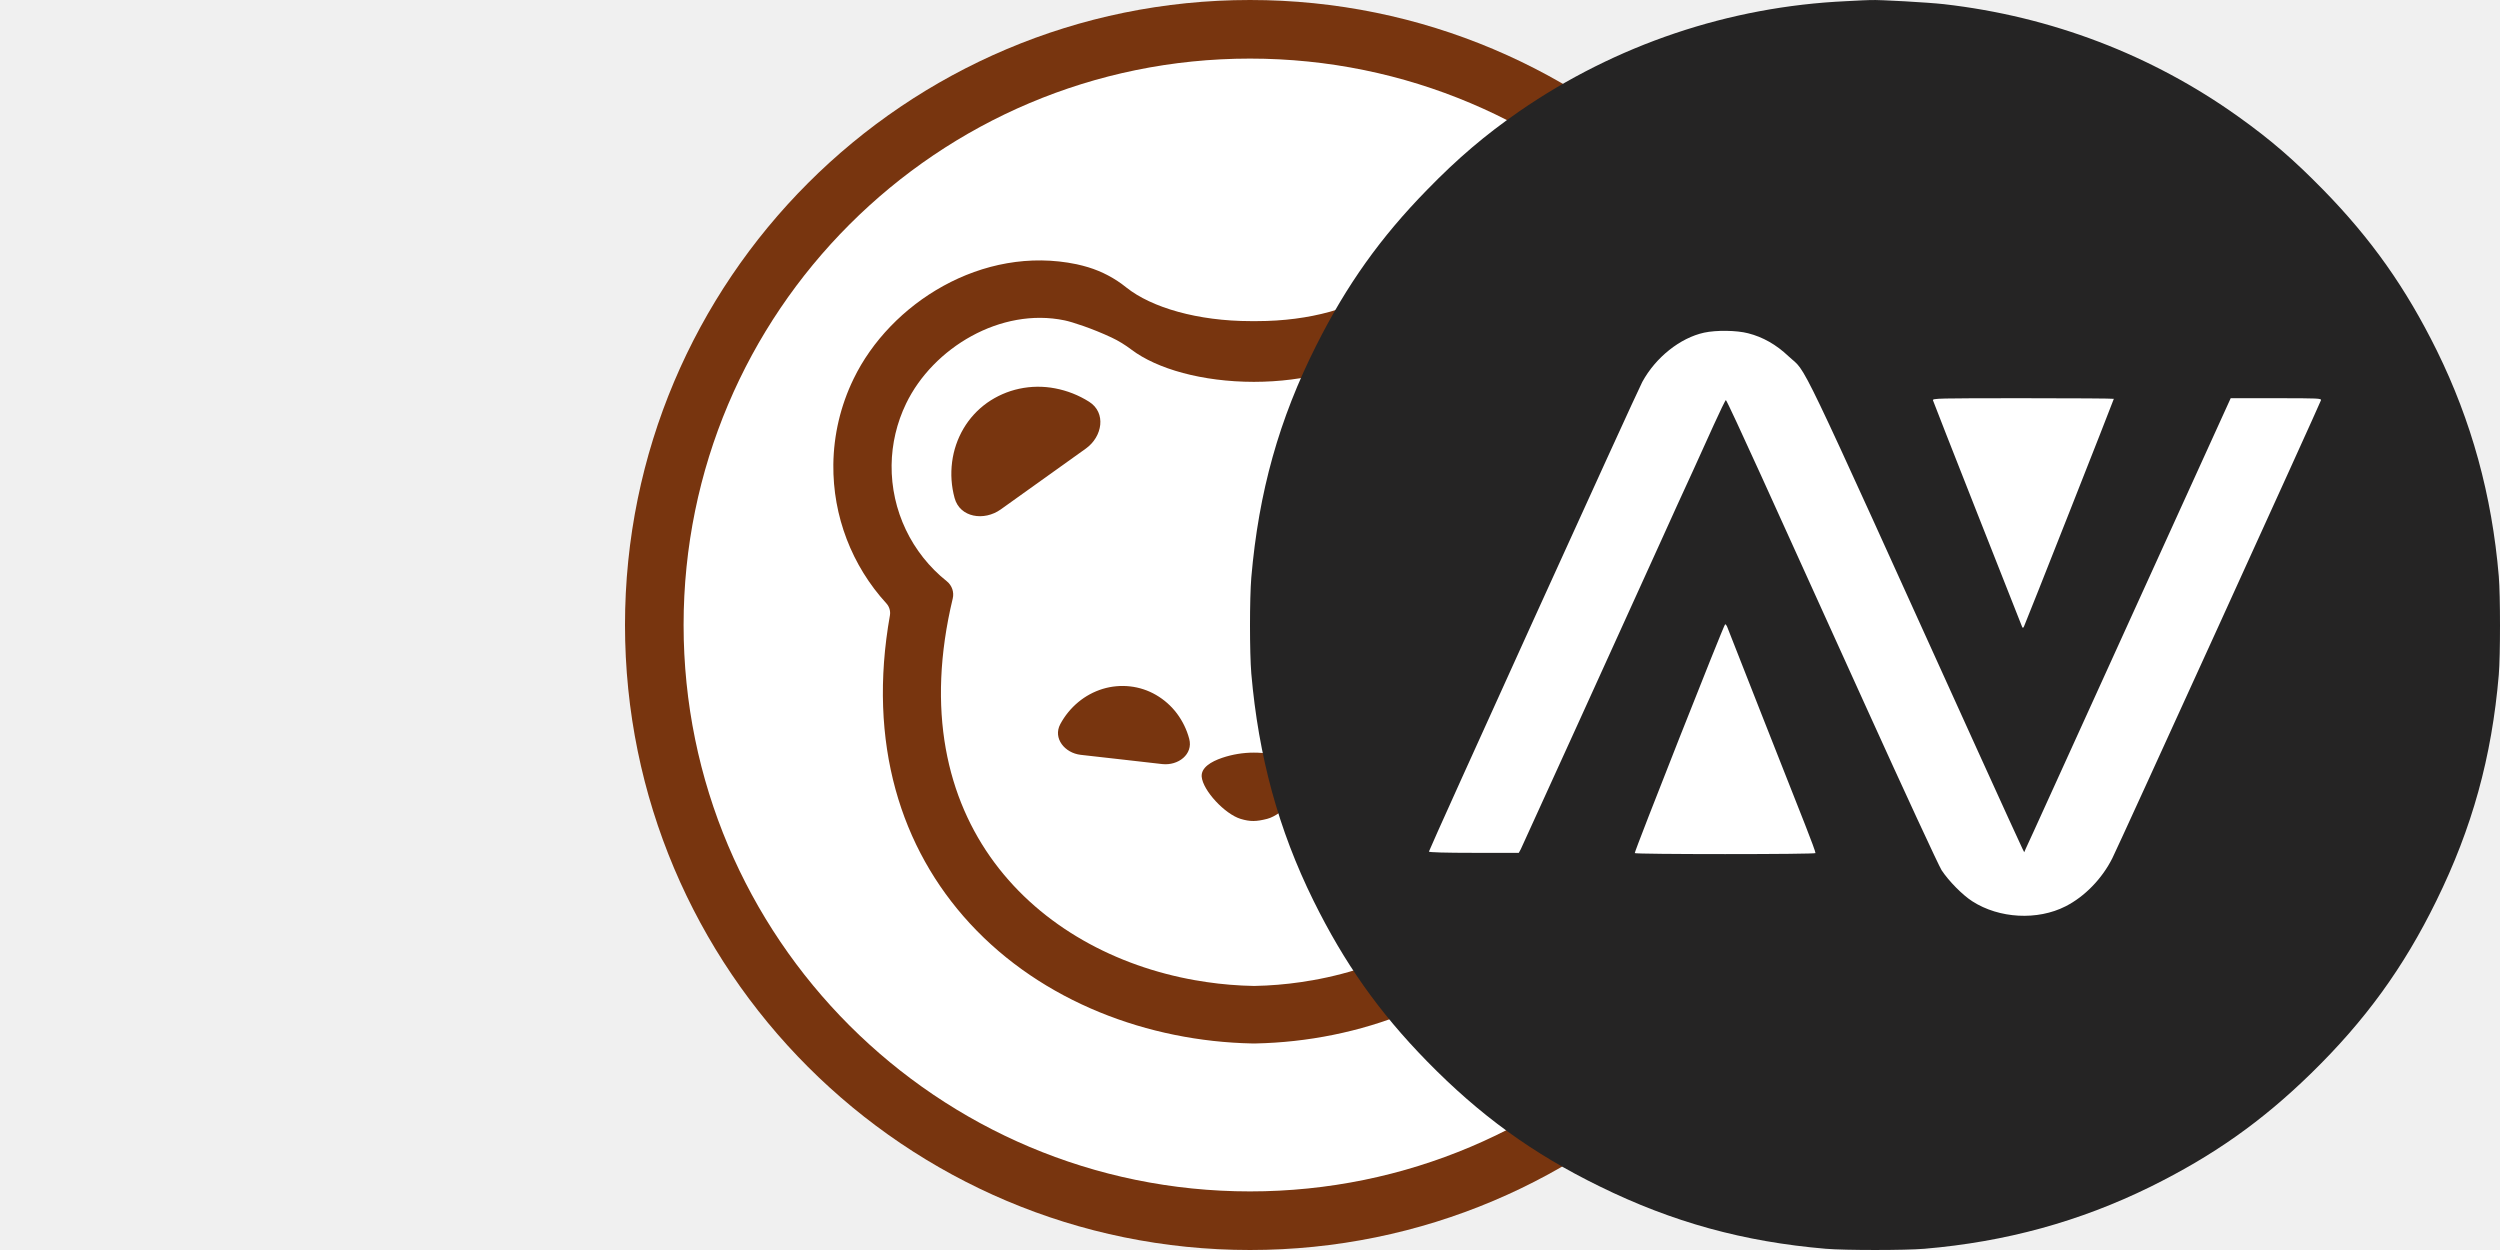
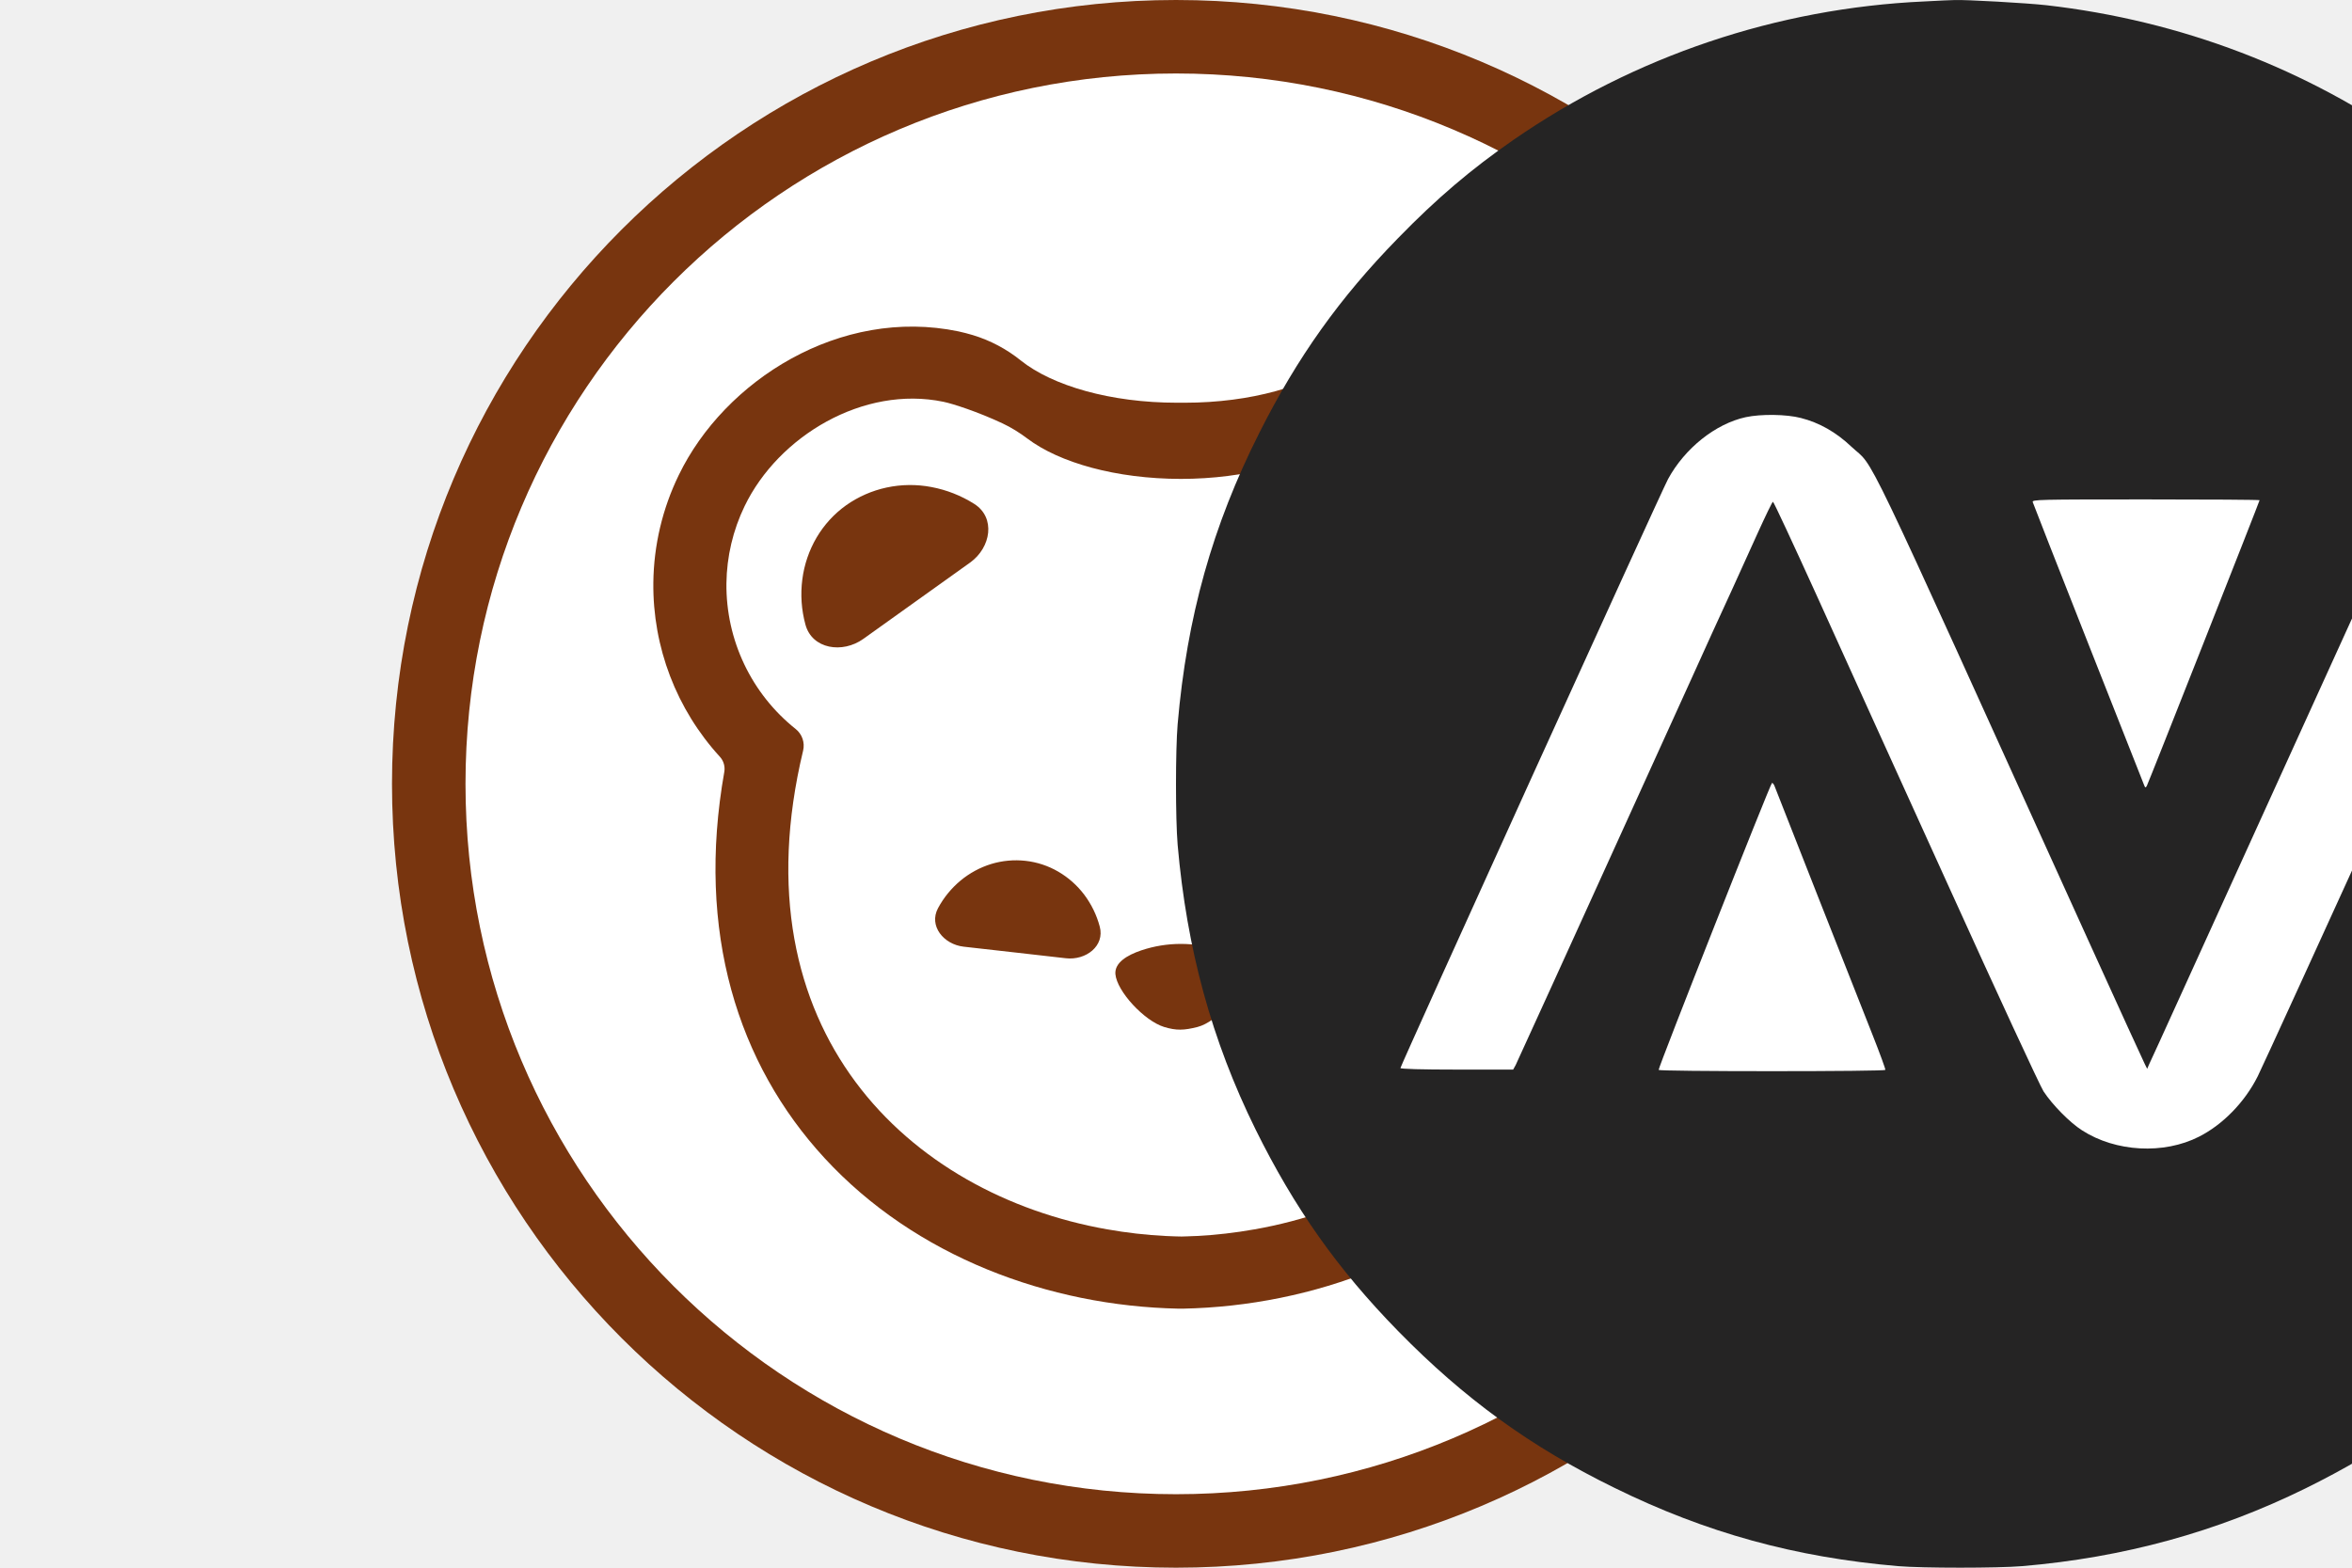
- <svg xmlns="http://www.w3.org/2000/svg" viewBox="0 0 256 128">
+ <svg xmlns="http://www.w3.org/2000/svg" viewBox="0 0 192 128">
  <svg viewBox="0 0 128 128">
    <circle cx="64" cy="64" r="64" fill="#78350F" />
    <circle cx="64" cy="64" r="58" fill="#fff" />
    <path fill="#78350F" d="M47.52 41.136a10 10 0 0 0-3.486-1.37 9.2 9.2 0 0 0-3.668.042 9 9 0 0 0-3.288 1.442 8.6 8.6 0 0 0-2.414 2.634 9 9 0 0 0-1.168 3.424 9.4 9.4 0 0 0 .252 3.682c.538 2.012 3.024 2.396 4.732 1.172l4.352-3.112 4.364-3.12c1.706-1.226 2.104-3.674.324-4.794m46.014 2.748a8.66 8.66 0 0 0-5.702-4.076 9.2 9.2 0 0 0-3.668-.04 10 10 0 0 0-3.488 1.368c-1.78 1.12-1.38 3.568.326 4.792l4.364 3.122 4.352 3.112c1.708 1.224 4.194.84 4.732-1.172a9.4 9.4 0 0 0 .252-3.682 9 9 0 0 0-1.168-3.424M67.63 77.598a10.16 10.16 0 0 0-6.47 0c-1.16.394-2.172 1.006-2.108 1.928.116 1.412 2.36 3.828 3.982 4.326.992.3 1.614.28 2.72 0 1.622-.416 3.878-2.914 3.984-4.326.074-.922-.95-1.532-2.108-1.928m-11.118-4.544a7.2 7.2 0 0 0-2.128-1.888 6.8 6.8 0 0 0-2.666-.88 7 7 0 0 0-2.804.258c-.906.28-1.76.736-2.508 1.36a7.6 7.6 0 0 0-1.834 2.25c-.77 1.44.454 2.956 2.098 3.142l4.152.468 4.184.476c1.644.188 3.192-1.006 2.77-2.582a7.6 7.6 0 0 0-1.264-2.604m25.736-1.298a7.4 7.4 0 0 0-2.51-1.36 7 7 0 0 0-2.802-.258 6.8 6.8 0 0 0-2.666.882 7.2 7.2 0 0 0-2.13 1.888 7.5 7.5 0 0 0-1.264 2.604c-.42 1.576 1.128 2.77 2.76 2.582l4.186-.476 4.16-.468c1.646-.186 2.868-1.7 2.1-3.142a7.8 7.8 0 0 0-1.834-2.252" />
    <path fill="#78350F" d="M102.018 61.8a20.7 20.7 0 0 0 5.438-14.22 20.6 20.6 0 0 0-2.076-8.788c-3.732-7.718-13.174-13.744-22.838-11.732q-.59.13-1.168.302a11.6 11.6 0 0 0-3.92 2.08c-2.582 2.06-7.326 3.44-12.752 3.44h-.616c-5.424 0-10.168-1.384-12.75-3.444a11.6 11.6 0 0 0-3.922-2.078 16 16 0 0 0-1.168-.302c-9.662-2.012-19.104 4.014-22.836 11.732a20.6 20.6 0 0 0-2.076 8.786 20.72 20.72 0 0 0 5.44 14.222 1.46 1.46 0 0 1 .356 1.204c-2.328 13.1 1.108 23.88 8.18 31.554 7.428 8.06 18.324 12.076 28.894 12.294h.382c10.568-.218 21.466-4.232 28.894-12.292 7.072-7.676 10.508-18.454 8.18-31.556a1.45 1.45 0 0 1 .356-1.204zm-6.186-2.272a1.74 1.74 0 0 0-.6 1.764c5.49 22.872-8.62 36.224-24.83 39.086h-.01a38 38 0 0 1-4.732.54c-.094 0-.2.01-.294.01-.296.02-.6.02-.896.032h-.074l-.02-.002h-.054c-.296-.01-.6-.01-.896-.03-.094 0-.2-.012-.296-.012a38 38 0 0 1-4.73-.54h-.012C42.18 97.516 28.068 84.164 33.56 61.29a1.74 1.74 0 0 0-.6-1.762 15 15 0 0 1-5.66-11.9 14.9 14.9 0 0 1 1.486-6.306c2.76-5.716 9.706-9.876 16.23-8.516.764.156 2.812.82 4.808 1.756.724.34 1.404.764 2.04 1.244 2.616 1.976 7.25 3.29 12.532 3.296 5.284-.004 9.92-1.32 12.534-3.294.636-.48 1.314-.904 2.04-1.244 1.994-.936 4.042-1.6 4.808-1.758 6.522-1.36 13.468 2.8 16.23 8.518a14.9 14.9 0 0 1 1.484 6.306 15 15 0 0 1-5.66 11.898" />
  </svg>
  <svg x="64" viewBox="0 0 128 128">
    <circle cx="64" cy="64" r="60" fill="#FFF" />
    <path fill="#252424" d="M61.068.119A64.07 64.07 0 0 0 27.56 11.412c-3.455 2.392-6.258 4.77-9.445 8.045-4.76 4.873-8.19 9.682-11.314 15.885C2.976 42.926.89 50.37.134 59.13c-.179 2.135-.179 7.712 0 9.848.743 8.505 2.778 15.974 6.361 23.239 3.174 6.42 6.694 11.408 11.634 16.46 5.388 5.512 10.815 9.452 17.662 12.802 7.461 3.671 14.756 5.679 23.165 6.395 1.984.167 8.127.167 10.11 0 8.307-.703 15.896-2.788 23.127-6.343 6.425-3.172 11.416-6.689 16.472-11.626 5.516-5.385 9.458-10.808 12.811-17.65 3.673-7.457 5.683-14.734 6.399-23.15.167-1.982.167-8.121 0-10.103-.704-8.3-2.79-15.885-6.348-23.111-3.174-6.42-6.706-11.422-11.634-16.46-3.046-3.109-5.388-5.13-8.702-7.496C92.347 5.618 82.044 1.68 71.051.426c-1.6-.18-6.605-.46-7.488-.422-.205 0-1.33.05-2.495.115m-10.06 34.008c1.51.383 2.88 1.163 4.121 2.34 2.035 1.919.18-1.944 19.402 40.441 2.394 5.27 4.441 9.759 4.557 9.976l.192.384.166-.384c.103-.217.448-.985.794-1.726.332-.742 5.017-11.025 10.392-22.856l9.791-21.525h4.658c4.365 0 4.646.013 4.582.218-.077.307-20.836 45.876-21.36 46.887-1.05 2.097-2.842 3.939-4.787 4.924-2.88 1.47-6.809 1.253-9.548-.512-1.023-.652-2.431-2.097-3.148-3.184-.294-.46-3.801-8.032-7.781-16.819-3.994-8.786-8.819-19.427-10.726-23.648-1.92-4.22-3.52-7.674-3.583-7.674-.051 0-.602 1.138-1.241 2.545a691 691 0 0 1-2.087 4.604 903 903 0 0 0-3.212 7.048c-1.241 2.737-2.406 5.307-2.585 5.691-.18.384-2.88 6.331-6.003 13.212a4210 4210 0 0 1-5.874 12.892l-.205.37h-4.595c-2.905 0-4.607-.05-4.607-.127 0-.192 21.322-47.143 21.847-48.09 1.37-2.519 3.878-4.514 6.335-5.051 1.241-.269 3.328-.243 4.505.064m37.448 6.714c0 .09-9.074 23.086-9.202 23.316-.102.192-.14.179-.243-.102-.077-.18-2.125-5.385-4.57-11.575-2.444-6.19-4.466-11.357-4.504-11.485-.064-.205.435-.218 9.228-.218 5.106 0 9.291.026 9.291.064m-39.61 23.303c.14.396 6.846 17.394 7.998 20.31.614 1.548 1.088 2.852 1.062 2.903-.025.064-4.197.103-9.253.103-5.055 0-9.227-.039-9.253-.103-.064-.127 9.138-23.43 9.253-23.43.064 0 .14.102.192.217" />
  </svg>
</svg>
